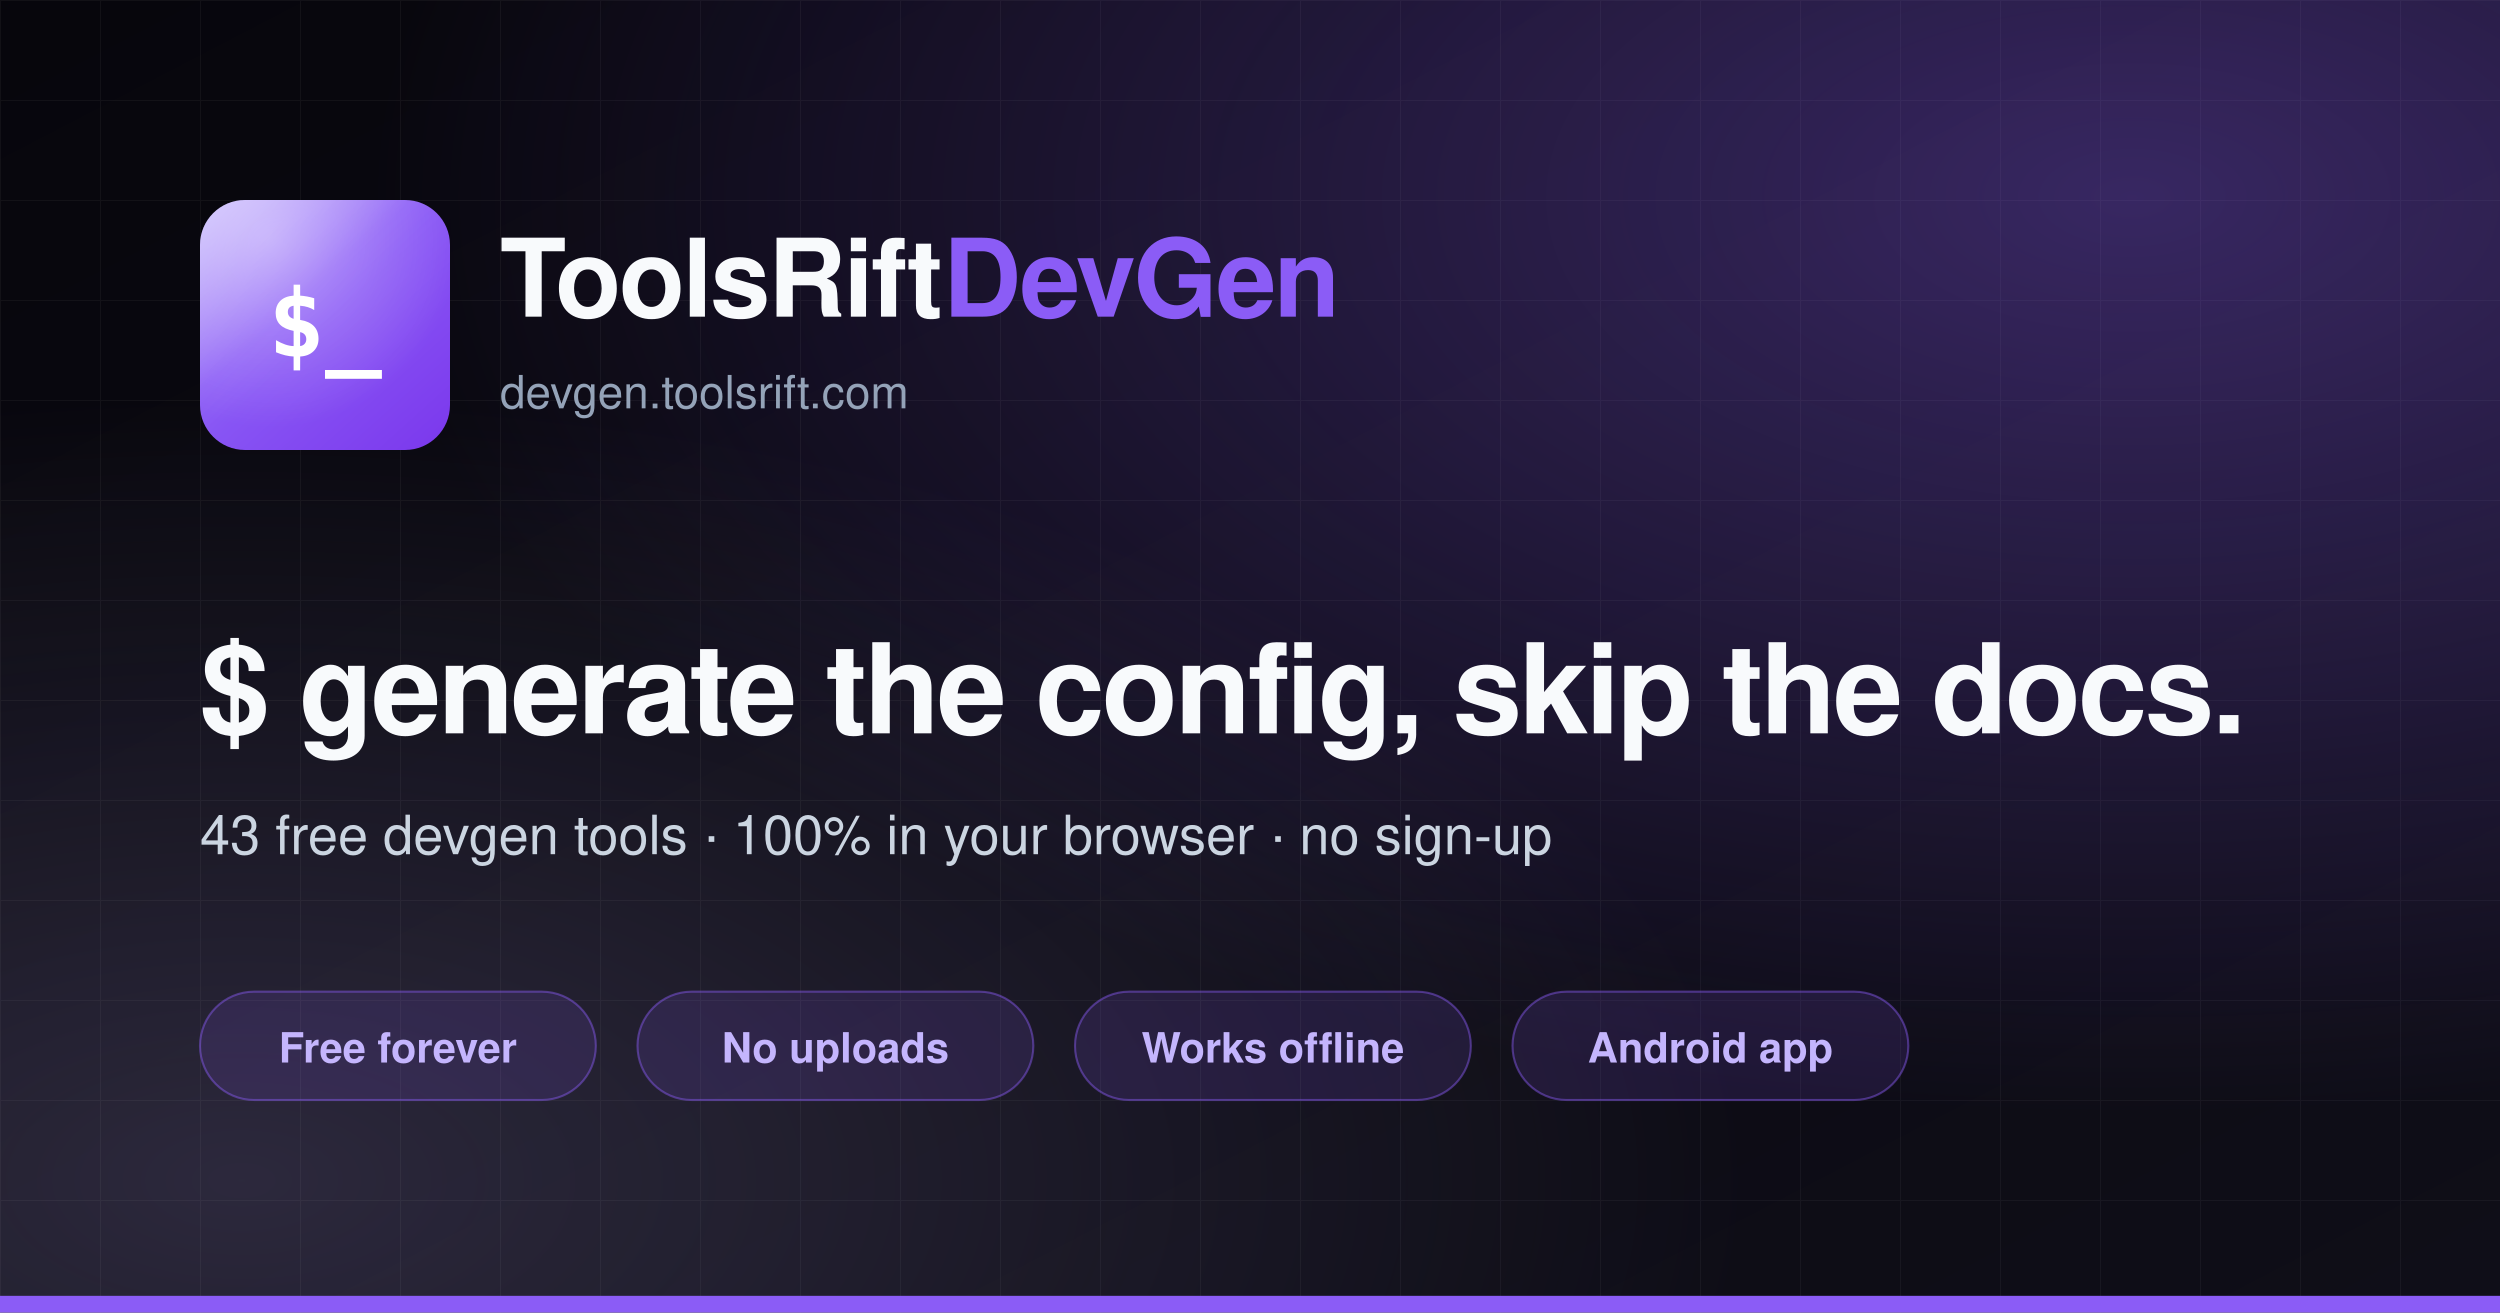
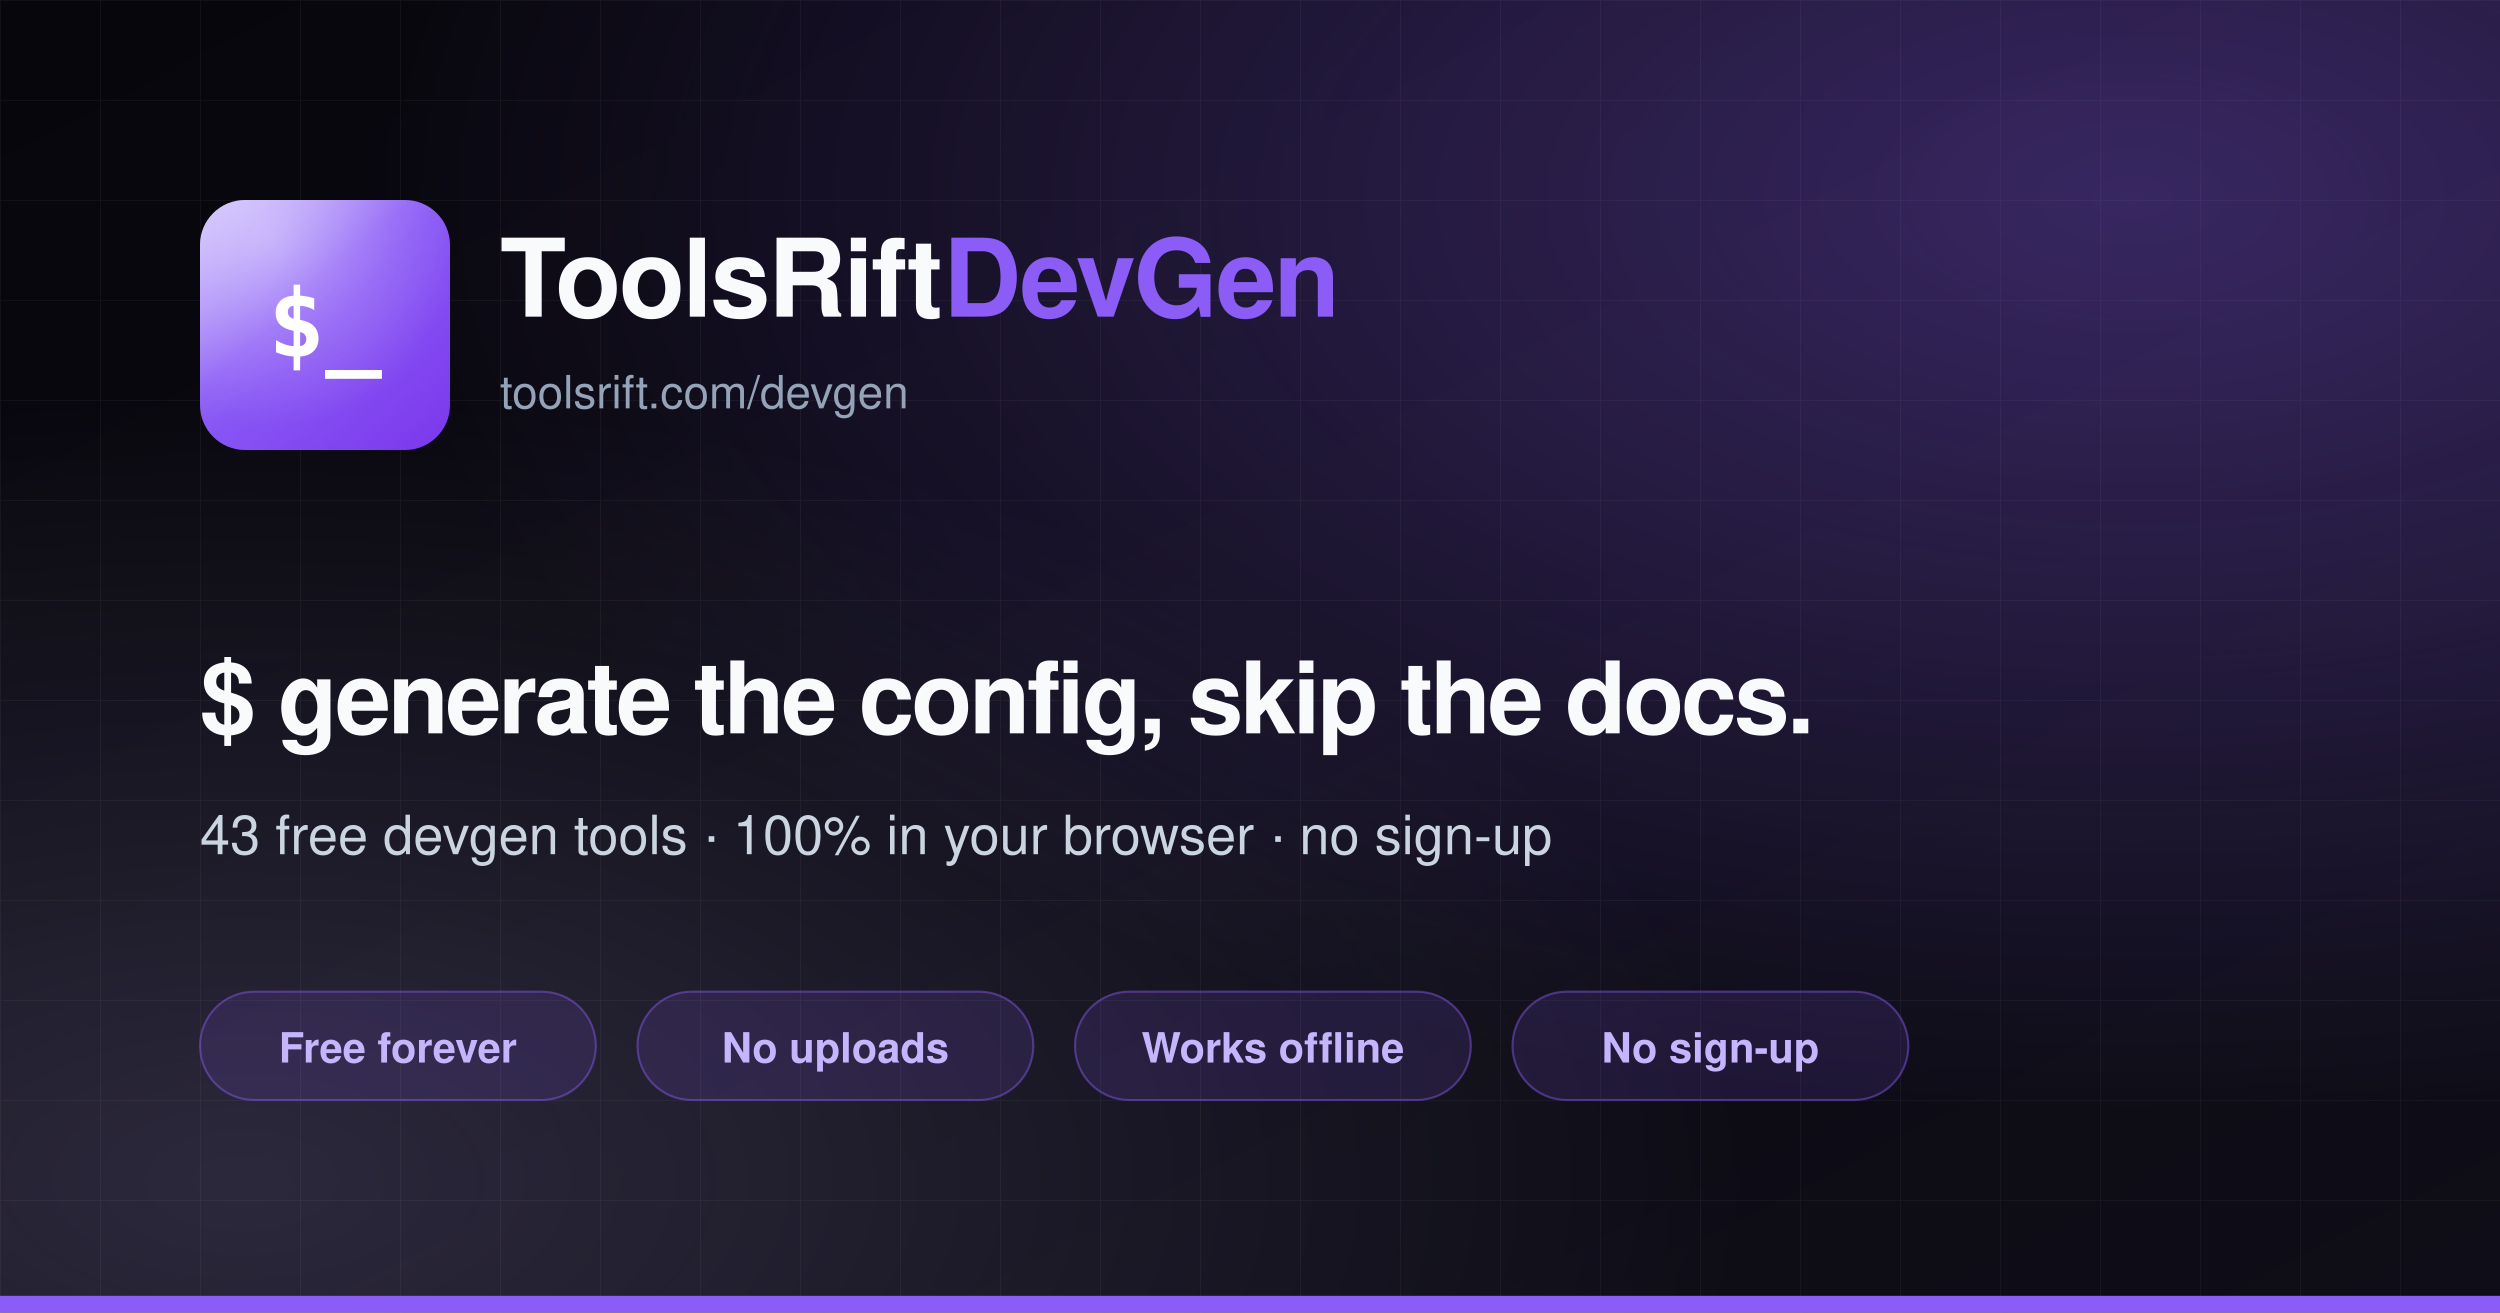
<svg xmlns="http://www.w3.org/2000/svg" viewBox="0 0 1200 630" width="1200" height="630">
  <defs>
    <linearGradient id="bg" x1="0" y1="0" x2="1" y2="1">
      <stop offset="0" stop-color="#07060C" />
      <stop offset="1" stop-color="#0F0E18" />
    </linearGradient>
    <radialGradient id="glow" cx="0.85" cy="0.15" r="0.7">
      <stop offset="0" stop-color="#8B5CF6" stop-opacity="0.35" />
      <stop offset="1" stop-color="#8B5CF6" stop-opacity="0" />
    </radialGradient>
    <radialGradient id="glow2" cx="0.1" cy="0.9" r="0.6">
      <stop offset="0" stop-color="#C4B5FD" stop-opacity="0.18" />
      <stop offset="1" stop-color="#C4B5FD" stop-opacity="0" />
    </radialGradient>
    <pattern id="grid" width="48" height="48" patternUnits="userSpaceOnUse">
      <path d="M48 0H0v48" fill="none" stroke="#fff" stroke-opacity="0.045" />
    </pattern>
  </defs>
  <rect width="1200" height="630" fill="url(#bg)" />
  <rect width="1200" height="630" fill="url(#grid)" />
  <rect width="1200" height="630" fill="url(#glow)" />
  <rect width="1200" height="630" fill="url(#glow2)" />
  <g transform="translate(96 96)">
    <defs>
      <linearGradient id="og-g" x1="0" y1="0" x2="0.9" y2="1">
        <stop offset="0" stop-color="#C4B5FD" />
        <stop offset="0.42" stop-color="#8B5CF6" />
        <stop offset="1" stop-color="#7C3AED" />
      </linearGradient>
      <radialGradient id="og-hl" cx="0.28" cy="0.16" r="0.75">
        <stop offset="0" stop-color="#fff" stop-opacity="0.34" />
        <stop offset="1" stop-color="#fff" stop-opacity="0" />
      </radialGradient>
      <linearGradient id="og-sheen" x1="0" y1="0" x2="1" y2="1">
        <stop offset="0" stop-color="#fff" stop-opacity="0.16" />
        <stop offset="0.5" stop-color="#fff" stop-opacity="0" />
      </linearGradient>
      <clipPath id="og-c">
        <rect width="120" height="120" rx="21.6" />
      </clipPath>
    </defs>
    <g clip-path="url(#og-c)">
      <rect width="120" height="120" fill="url(#og-g)" />
      <rect width="120" height="120" fill="url(#og-hl)" />
      <rect width="120" height="120" fill="url(#og-sheen)" />
    </g>
    <g transform="translate(18.00 18.00) scale(0.84)" color="#ffffff">
      <text x="50" y="68" text-anchor="middle" font-family="Menlo, Consolas, monospace" font-weight="700" font-size="54" fill="currentColor">$_</text>
    </g>
  </g>
  <text x="240" y="152" font-family="Sora, 'Segoe UI', system-ui, -apple-system, Helvetica, Arial, sans-serif" font-weight="800" font-size="52" letter-spacing="-1.2" fill="#F8FAFC">ToolsRift<tspan fill="#8B5CF6"> DevGen</tspan>
  </text>
-   <text x="240" y="196" font-family="Sora, 'Segoe UI', system-ui, -apple-system, Helvetica, Arial, sans-serif" font-weight="500" font-size="22" fill="#94A3B8">devgen.toolsrift.com</text>
-   <text x="96" y="352" font-family="Sora, 'Segoe UI', system-ui, -apple-system, Helvetica, Arial, sans-serif" font-weight="800" font-size="60" letter-spacing="-1.5" fill="#F8FAFC">$ generate the config, skip the docs.</text>
+   <text x="240" y="196" font-family="Sora, 'Segoe UI', system-ui, -apple-system, Helvetica, Arial, sans-serif" font-weight="500" font-size="22" fill="#94A3B8">toolsrift.com/devgen</text>
+   <text x="96" y="352" font-family="Sora, 'Segoe UI', system-ui, -apple-system, Helvetica, Arial, sans-serif" font-weight="800" font-size="48" letter-spacing="-1.5" fill="#F8FAFC">$ generate the config, skip the docs.</text>
  <text x="96" y="410" font-family="Sora, 'Segoe UI', system-ui, -apple-system, Helvetica, Arial, sans-serif" font-weight="500" font-size="26" fill="#CBD5E1">43 free devgen tools · 100% in your browser · no sign-up</text>
  <g transform="translate(96 476)">
    <rect x="0" y="0" width="190" height="52" rx="26" fill="#8B5CF6" fill-opacity="0.14" stroke="#8B5CF6" stroke-opacity="0.45" />
    <text x="95" y="34" text-anchor="middle" font-family="Sora, 'Segoe UI', system-ui, -apple-system, Helvetica, Arial, sans-serif" font-weight="700" font-size="20" fill="#C4B5FD">Free forever</text>
    <rect x="210" y="0" width="190" height="52" rx="26" fill="#8B5CF6" fill-opacity="0.14" stroke="#8B5CF6" stroke-opacity="0.45" />
    <text x="305" y="34" text-anchor="middle" font-family="Sora, 'Segoe UI', system-ui, -apple-system, Helvetica, Arial, sans-serif" font-weight="700" font-size="20" fill="#C4B5FD">No uploads</text>
    <rect x="420" y="0" width="190" height="52" rx="26" fill="#8B5CF6" fill-opacity="0.14" stroke="#8B5CF6" stroke-opacity="0.45" />
    <text x="515" y="34" text-anchor="middle" font-family="Sora, 'Segoe UI', system-ui, -apple-system, Helvetica, Arial, sans-serif" font-weight="700" font-size="20" fill="#C4B5FD">Works offline</text>
    <rect x="630" y="0" width="190" height="52" rx="26" fill="#8B5CF6" fill-opacity="0.14" stroke="#8B5CF6" stroke-opacity="0.45" />
-     <text x="725" y="34" text-anchor="middle" font-family="Sora, 'Segoe UI', system-ui, -apple-system, Helvetica, Arial, sans-serif" font-weight="700" font-size="20" fill="#C4B5FD">Android app</text>
+     <text x="725" y="34" text-anchor="middle" font-family="Sora, 'Segoe UI', system-ui, -apple-system, Helvetica, Arial, sans-serif" font-weight="700" font-size="20" fill="#C4B5FD">No sign-up</text>
  </g>
  <rect x="0" y="622" width="1200" height="8" fill="#8B5CF6" />
</svg>
